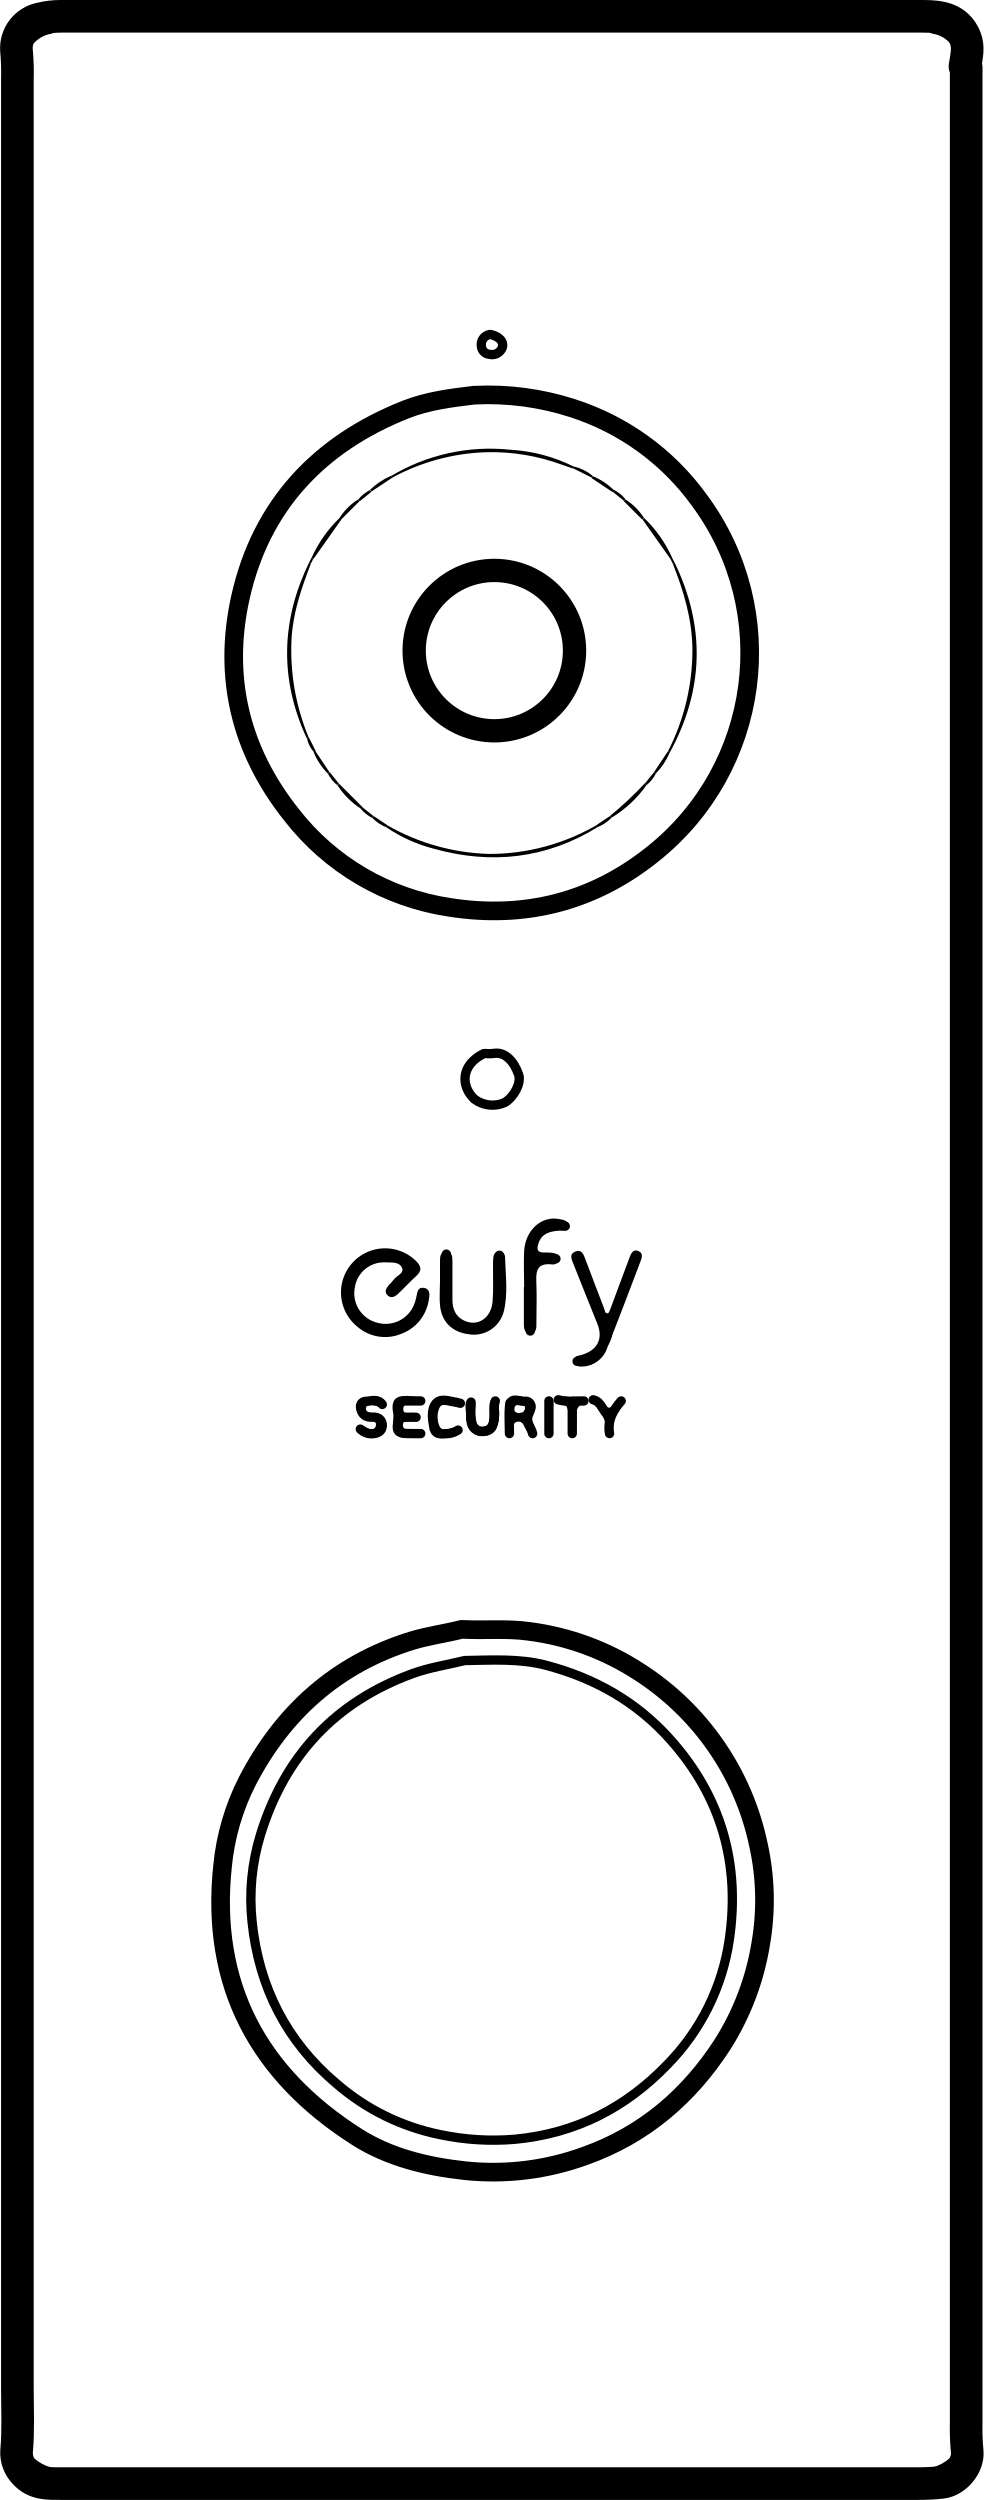
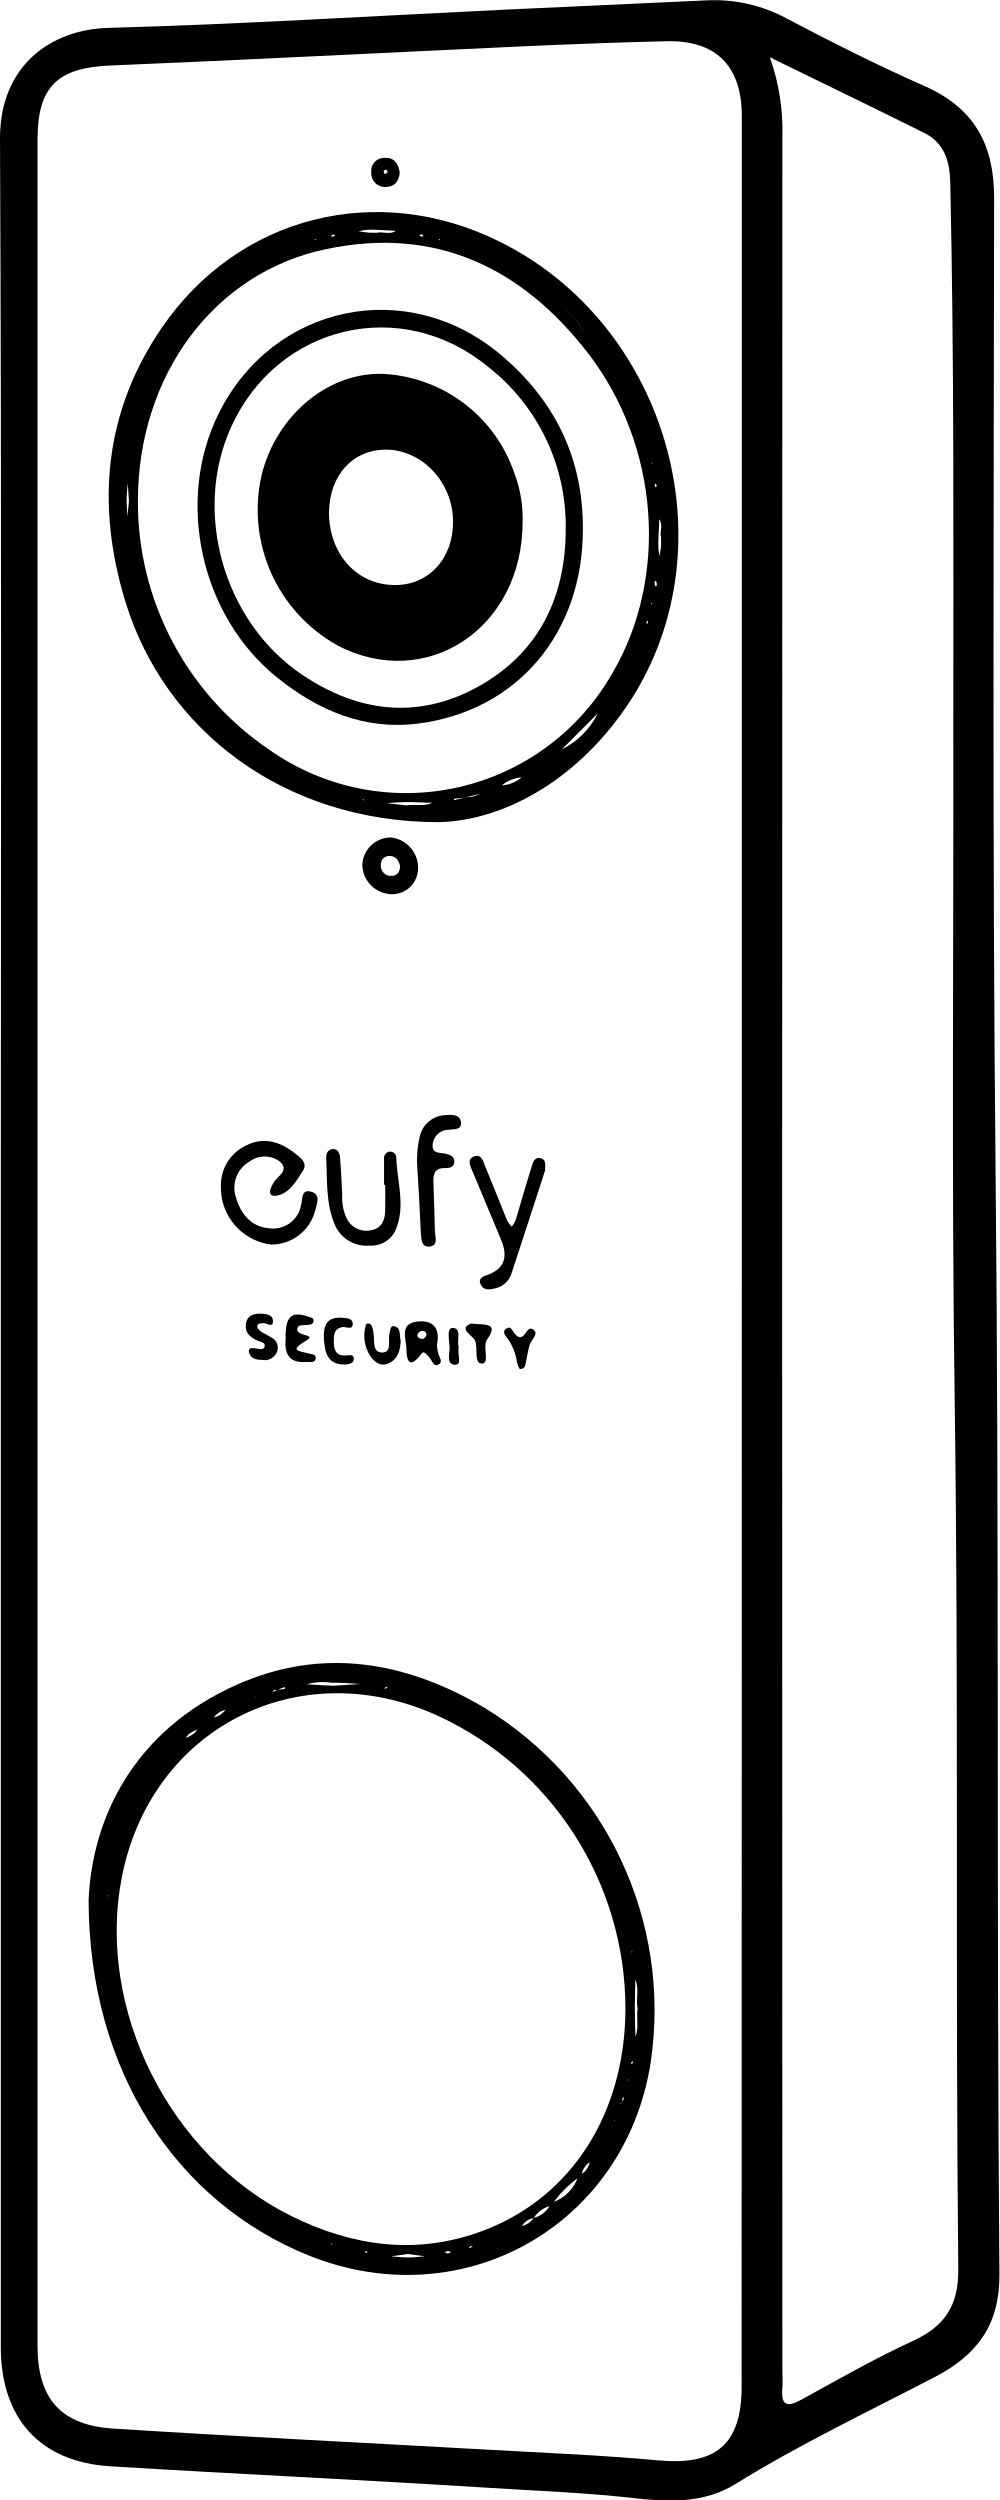
- <svg xmlns="http://www.w3.org/2000/svg" height="536.26" viewBox="0 0 210.98 536.26" width="210.98">
-   <g transform="translate(-2.62 -.87)">
-     <path d="m208.79 7a7.79 7.79 0 0 1 1.86 5.3v3.49 509.21c0 5.92-2.66 8.77-8.53 9.12-.92.06-1.84 0-2.75 0h-182.48c-1 0-2 0-3 0-5.6-.42-8.23-3.23-8.3-8.85 0-1.25 0-2.5 0-3.75v-508.25c0-2.3.23-4.5 1.86-6.3l.37.32a8 8 0 0 0 -1.11 3c0 .31 0 .82.14.9.36.18.52-.25.68-.51a9.43 9.43 0 0 1 2.78-2.74c.87-.63 3.13-.46 2.35-2.09s-2.28-.16-3.44.28a4.64 4.64 0 0 0 -.44.23l-.32-.36c1.85-1.78 4.15-1.94 6.54-1.94h186.26c2.37 0 4.67.16 6.52 1.9-.11.13-.22.25-.32.38a3.81 3.81 0 0 0 -.45-.23c-1.16-.44-2.63-1.8-3.48-.24s1.66 1.19 2.07 2.25a5.68 5.68 0 0 0 -4.6 1c-3 2-6.63 2-10.09 2.35-3 .29-2 2.43-2.18 4.09-.16 2 1.2 2 2.63 2a54.12 54.12 0 0 0 16.75-2c-.75 1.2-2.08 1.26-3.26 1.6-4.46 1.29-9.09.87-13.64 1.29-2 .19-2.68.9-2.51 2.77.07.75 0 1.5 0 2.25v491.27a16.51 16.51 0 0 1 0 2c-.27 2.2.68 2.87 2.85 2.89 5.24 0 10.52.12 15.52 2 1.7.64 2.08.21 2-1.38-.05-.67 0-1.33 0-2v-497.96c0-.91 0-1.83 0-2.75a1.89 1.89 0 0 0 -.87-1.92c1.32-1.8.71-3.46-.44-5-.63-.86-1.38-1.63-2.08-2.45 1 0 1.56.76 2.24 1.34s.9 2 1.48 1.6.07-1.64-.29-2.47c-.2-.44-.43-.88-.65-1.32zm-200.7 8.62c-1.42 1-.85 2.42-.85 3.67q0 249.84 0 499.69v2c0 .86.34 1.25 1.24.89 5.38-2.16 11.07-2.15 16.72-2.28 1.7 0 2.49-.62 2.34-2.35-.05-.67 0-1.34 0-2v-492.19c0-.67-.05-1.34 0-2 .12-1.64-.49-2.46-2.26-2.47a64.43 64.43 0 0 1 -7.22-.39c-3.41-.42-7-.13-9.93-2.55a52.51 52.51 0 0 0 15.77 2c3.66-.06 3.75-.16 3.67-3.78 0-1.65-.8-2.13-2.25-2.31-4.11-.55-8.32-.55-11.79-3.5a1.47 1.47 0 0 0 -.95-.17c-3.42.21-6 4.65-4.49 7.74zm20.12 253.26v246.71c0 4 0 4 3.94 4h152c3.89 0 3.9 0 3.9-4v-492.97c0-4 0-4-3.95-4q-76 0-152 0c-.5 0-1 0-1.5 0-1.66-.12-2.53.53-2.4 2.3.06.91 0 1.83 0 2.75zm80-264.15q-45.6 0-91.19 0c-1 0-2.68-.68-3 .86s.76 2.66 2.19 3.26a23.66 23.66 0 0 0 2.79.98 37 37 0 0 0 9.67.81h158.9c1.75 0 3.5 0 5.25-.12a23.11 23.11 0 0 0 6.57-1.37c1.61-.57 3.07-1.65 2.81-3.37-.28-1.88-2.19-1-3.35-1q-45.3-.08-90.65-.05zm-.06 521.81h76 2.5a1.36 1.36 0 0 0 1.35-1.24c1-3.66-.07-5.08-3.79-5.08h-152.21c-.75 0-1.5 0-2.25 0a1.43 1.43 0 0 0 -1.4.84c-1.34 2.88.2 5.43 3.32 5.43zm0 6.55q45.6 0 91.21 0c1 0 2.47.61 2.79-.79s-.69-2.35-1.89-2.95a10.93 10.93 0 0 0 -2.32-.9 38.19 38.19 0 0 0 -8.89-1.18q-81 0-161.92 0a28.79 28.79 0 0 0 -10.54 1.73c-1.49.59-2.86 1.67-2.47 3.31.33 1.42 2 .73 3.07.73q45.48.08 90.96.05zm-.31-515.48h52 25.24c.95 0 2.23.39 2.69-.74a6 6 0 0 0 0-4.39c-.5-1.26-1.89-.79-2.91-.79q-18.61 0-37.23 0-58 0-115.93 0c-2.16 0-3.63.09-3.56 3 .05 2.51 1 3 3.26 3q38.21-.14 76.44-.08zm-80.32 506.24c0-3.61-.27-3.85-3.54-3.52-1.9.19-3.8.32-5.71.36a27.93 27.93 0 0 0 -8.08 1.3c-3.19 1-3.67 2.67-1.78 5.46 1.42 2.08 4.16 3.46 5.43 2.42 3.18-2.62 7-2.87 10.8-3.2 2.22-.19 3.36-.77 2.88-2.82zm161.19-.26c-.45 2.08.5 2.91 3 3.1 3.67.27 7.51.5 10.54 3.16.66.59 1.41.33 2.13.14 2.29-.6 4.72-3.43 4.43-5.46-.32-2.29-2.46-2.4-4.15-2.92-4.19-1.28-8.58-.71-12.86-1.29-2.74-.38-3.07.02-3.09 3.27zm15.86 9.34c2 .08 5-3 5-5.16a4.58 4.58 0 0 0 -.12-.71c-.19.09-.48.12-.57.27a8.28 8.28 0 0 1 -4.79 3.69 1 1 0 0 0 -.65 1.18 1 1 0 0 0 1.13.73zm-197.88-5.26a6.49 6.49 0 0 0 4.39 5.16c.67.15 1.39.26 1.7-.54s-.31-1.22-1-1.44a7.62 7.62 0 0 1 -4.24-3.23 3.39 3.39 0 0 0 -.69-.61z" fill="none" />
-     <path d="m208.28 6.46.51.51-.37.32-.47-.5z" />
-     <path d="m7.45 7 .55-.54c.11.11.22.22.32.34l-.45.5z" />
-     <path d="m207.78 6 .5.5-.32.33-.5-.45c.1-.17.21-.29.32-.38z" />
-     <path d="m8 6.46.46-.46.32.37-.5.46c-.1-.15-.21-.26-.28-.37z" />
-     <path d="m108.19 197.25a56.32 56.32 0 1 1 56.27-56.33 56.14 56.14 0 0 1 -56.27 56.33zm-.2-2.19a54.18 54.18 0 1 0 -54.12-53.95 53.79 53.79 0 0 0 54.13 53.95z" />
-     <path d="m108.08 349.51c31.85-.59 59.28 26.08 59.17 59a59.13 59.13 0 1 1 -118.25-.2c-.06-32.78 27.31-59.31 59.08-58.8zm.07 1.66a57.13 57.13 0 0 0 -57.45 56.95c-.05 32 25.5 57.88 57.15 57.91a57.43 57.43 0 1 0 .3-114.86z" />
-     <path d="m85.21 271.65a6.3 6.3 0 0 0 -6.47 5.35 6.51 6.51 0 0 0 4.88 7.62 6.59 6.59 0 0 0 7.69-3.59 9 9 0 0 0 .61-1.9c.22-1 .24-2.25 1.66-2s1.21 1.64 1 2.66a9.18 9.18 0 0 1 -5.9 7.2 9.08 9.08 0 0 1 -9.4-1.53 9.46 9.46 0 1 1 12.53-14.15c1.22 1.18 1.37 2.13.06 3.31s-2.59 2.59-3.93 3.84c-.64.59-1.45 1-2.21.24s-.23-1.54.32-2.2a13 13 0 0 0 1-1.1c.61-.91 2.39-1.4 1.77-2.66s-2.28-1.02-3.61-1.09z" />
-     <path d="m127 294a1.22 1.22 0 0 1 -1.13-1c-.22-1.14.74-1.27 1.55-1.51 3.35-1 4.61-3.45 3.35-6.62-1.69-4.25-3.42-8.48-5.09-12.73-.37-1-1.11-2.21.34-2.8s1.82.76 2.2 1.74c1.34 3.49 2.63 7 4 10.49.15.42.16 1.11.77 1 .23 0 .44-.64.59-1 1.34-3.58 2.64-7.17 4-10.74.35-.91.72-2.14 2-1.6 1.12.47.69 1.54.36 2.4-2.31 6.06-4.58 12.13-7 18.15a5.85 5.85 0 0 1 -5.94 4.22z" />
-     <path d="m97 276c0-1.49 0-3 0-4.49 0-1 0-2.21 1.43-2.16 1.2.05 1.23 1.18 1.24 2.1v8.23c0 1.95.65 3.61 2.55 4.49 2.88 1.32 5.75-.54 6.06-4.11.21-2.48.07-5 .09-7.48 0-.66 0-1.33.07-2s.44-1.3 1.24-1.3a1.27 1.27 0 0 1 1.28 1.29c.1 3.89.67 7.84-.29 11.66a6.61 6.61 0 0 1 -7.47 4.85c-3.65-.45-5.93-2.73-6.21-6.35-.13-1.57 0-3.16 0-4.74z" />
-     <path d="m115.05 276.94c0-2.58-.13-5.17 0-7.74.27-4.48 3.71-7.56 7.48-6.84.87.16 2 .25 1.91 1.5s-1.18.91-2 1c-1.9.16-3.62.59-4.32 2.72-.4 1.2-.3 2 1.2 1.95.5 0 1 0 1.5.05.78.07 1.57.25 1.64 1.19a1.24 1.24 0 0 1 -1.48 1.32c-3.48-.38-3.4 1.81-3.3 4.23.11 2.74 0 5.49 0 8.24 0 1 .12 2.28-1.26 2.31-1.55 0-1.42-1.35-1.43-2.41 0-2.5 0-5 0-7.49z" />
-     <path d="m111 304.7a6.68 6.68 0 0 1 0-1c.16-1.06-.52-2.58 1-3a5.09 5.09 0 0 1 4.54.52c1.22.92 1 2.12.42 3.35-.5 1 .18 1.91.5 2.83.18.52.63 1.15-.13 1.51s-1.1-.16-1.42-.68c-.22-.35-.4-.73-.6-1.09-.37-.65-.7-1.42-1.61-1.32-1.06.1-.89 1-1 1.72s-.13 1.28-.92 1.22-.76-.76-.78-1.34c0-.91 0-1.82 0-2.73zm3.08-.75c.6-.07 1.22-.23 1.19-1s-.73-.77-1.3-.75-1 .19-1 .8c-.11.83.47.94 1.1 1z" />
-     <path d="m87 304.76c0-4.15 1-4.95 5.07-4.21.49.08 1.09.09 1.14.71s-.52.72-1 .85c-1.06.29-2.9-.56-3.07.79-.22 1.76 1.77.76 2.69 1.23.32.16.6.34.54.7a.79.79 0 0 1 -.46.53 6 6 0 0 1 -1.21.25c-.69.13-1.72-.11-1.66 1s1.06.82 1.77.89c.42 0 .84 0 1.25.05s1.11 0 1.15.69c0 .81-.68.79-1.24.88-4.03.69-4.97-.12-4.97-4.36z" />
-     <path d="m82.7 300.51a8.82 8.82 0 0 1 1.55.29c.67.22 1.27.73 1 1.49-.31.94-1 .49-1.65.26a5.08 5.08 0 0 0 -1.44-.31c-.51 0-1 .15-1.07.78s.38.74.78.86c.64.19 1.31.25 1.94.46a2.22 2.22 0 0 1 1.7 2.45 2.3 2.3 0 0 1 -2 2.21 5.13 5.13 0 0 1 -2.72-.1c-.8-.27-1.77-.66-1.35-1.7s1.19-.48 1.87-.07 1.59.6 1.9-.3c.4-1.15-.75-1.06-1.4-1.21-1.78-.4-2.93-1.34-2.62-3.28.28-1.71 1.72-1.8 3.51-1.83z" />
-     <path d="m109.72 303.59a11.86 11.86 0 0 1 -.11 1.86c-.37 1.86-1.31 3.38-3.36 3.44s-3.06-1.39-3.55-3.24a1.41 1.41 0 0 1 -.09-.49c.15-1.48-.79-4 .8-4.17 1.92-.2.91 2.28 1.18 3.58.21 1.06.12 2.38 1.64 2.31 1.31-.07 1.32-1.27 1.4-2.27 0-.33 0-.67 0-1 .15-1-.33-2.7 1-2.7 1.74 0 .72 1.83 1.09 2.68z" />
-     <path d="m98.45 300.5a5.57 5.57 0 0 1 1 .09c.7.18 1.69.34 1.53 1.26s-1 .64-1.67.49c-.89-.2-2-.47-2.44.54a4.78 4.78 0 0 0 0 3.87c.46 1.08 1.51.75 2.4.53.57-.14 1.25-.37 1.48.36.27.88-.56 1.09-1.15 1.31-2.71 1.05-4.95-.51-5-3.47-.19-3.92.62-5 3.85-4.98z" />
-     <path d="m108.12 238.22a5.84 5.84 0 1 1 6.06-5.9 5.84 5.84 0 0 1 -6.06 5.9zm0-.67a5.17 5.17 0 1 0 -5.33-5.13 5.4 5.4 0 0 0 5.3 5.13z" />
-     <path d="m133.4 308.78a.83.83 0 0 1 -.86-1c.2-2.18-.89-3.82-2.13-5.42-.34-.46-.8-1.08-.17-1.53s1.31.08 1.63.66c1 1.89 1.91 1.66 2.86-.06.34-.6 1-1.14 1.65-.68.81.56.07 1.22-.28 1.68-1.18 1.55-2.16 3.14-1.94 5.22a.93.93 0 0 1 -.76 1.13z" />
-     <path d="m125.4 300.47a16.52 16.52 0 0 1 2.33.19c.76.17 1 1 .29 1.18-2.34.72-1.61 2.56-1.73 4.1-.05.67 0 1.33-.09 2a.79.79 0 0 1 -.77.82.78.78 0 0 1 -.8-.79c-.06-1.07-.06-2.15-.1-3.23a3.64 3.64 0 0 0 -.38-2.17c-.43-.6-2-.42-1.43-1.56.52-1.01 1.85-.27 2.68-.54z" />
-     <path d="m121.18 304.79v2.72c0 .59-.12 1.24-.89 1.23s-.77-.57-.77-1.08q0-2.84 0-5.67c0-.49.11-1.08.73-1.11.79-.05.88.63.91 1.2v2.71z" />
-     <path d="m109.77 73c1.18 1.2 1.3 2.5 0 3.63a2.42 2.42 0 0 1 -3.37 0c-1.27-1.12-1.15-2.43 0-3.63l.31.35c-.51 1-.81 2 .31 2.83a1.65 1.65 0 0 0 2.06 0c1.12-.81.82-1.82.31-2.84z" />
-     <path d="m106.47 73a2.19 2.19 0 0 1 3.3 0l-.31.34h-2.68z" />
-     <path d="m130.77 178.32c-11 6.76-22.79 8.06-35.16 4.59a32.6 32.6 0 0 1 -10.14-4.59l.3-.38a46.35 46.35 0 0 0 21.85 6.1 45.84 45.84 0 0 0 22.85-6.11z" />
-     <path d="m147.3 121.49q10 20.65-1 40.79l-.37-.3a47.72 47.72 0 0 0 5.22-21.87c-.08-6.48-1.88-12.45-4.22-18.35z" />
-     <path d="m86.47 103a41.39 41.39 0 0 1 25.63-5.66 34.76 34.76 0 0 1 13.66 3.65c-.09.13-.18.25-.26.38l-2.35-.82a43.78 43.78 0 0 0 -16.15-2.68 45.34 45.34 0 0 0 -20.26 5.46c-.07-.13-.17-.26-.27-.33z" />
-     <path d="m68.43 159.27c-5.87-12.68-5.55-25.27.51-37.78l.37.27c-2 5.2-3.82 10.42-4.15 16.08a48.68 48.68 0 0 0 3.65 21.16z" />
-     <path d="m69.46 120.51a27.65 27.65 0 0 1 6-8.54l.39.32-6 8.49z" />
-     <path d="m140.81 112a27.37 27.37 0 0 1 6 8.54l-.35.26q-3-4.24-6-8.48z" />
-     <path d="m141.3 169.28a25 25 0 0 1 -7.53 7c-.11-.12-.21-.25-.31-.37a79.19 79.19 0 0 0 7.46-7z" />
-     <path d="m80 174.31a16.87 16.87 0 0 1 -5-5l.38-.31 5 5z" />
-     <path d="m136.77 108a12.82 12.82 0 0 1 4 4l-.39.32-4-4c.19-.12.29-.24.39-.32z" />
-     <path d="m75.43 112a12.92 12.92 0 0 1 4-4l.3.38-4 4z" />
-     <path d="m146.3 162.28a15.16 15.16 0 0 1 -3 4.51l-.38-.31 3-4.5z" />
-     <path d="m72.92 166.79a14.38 14.38 0 0 1 -3-4.53c.12-.09.24-.18.35-.28l3 4.5z" />
-     <path d="m129.75 103a14.1 14.1 0 0 1 4.53 3l-.31.39-4.5-3z" />
-     <path d="m82 105.93a15.13 15.13 0 0 1 4.51-3l.29.37-4.49 3z" />
-     <path d="m125.76 100.94a10.22 10.22 0 0 1 4 2l-.28.35-4-2z" />
-     <path d="m85.47 178.32a8.86 8.86 0 0 1 -3-2l.32-.39 3 2z" />
-     <path d="m133.77 176.3a8.46 8.46 0 0 1 -3 2l-.3-.39 3-2c.09.14.19.27.3.39z" />
-     <path d="m82.46 176.32a7.94 7.94 0 0 1 -2.49-2l.3-.37 2.51 2z" />
-     <path d="m143.31 166.79a7.83 7.83 0 0 1 -2 2.49l-.38-.31 2-2.49z" />
-     <path d="m70 162.26a6.43 6.43 0 0 1 -1.53-3l.38-.26c.5 1 1 2 1.51 3z" />
-     <path d="m134.28 105.93a7.86 7.86 0 0 1 2.49 2c-.1.13-.2.25-.31.37l-2.49-2z" />
-     <path d="m79.47 108a7.7 7.7 0 0 1 2.49-2l.31.39-2.49 2z" />
-     <path d="m74.94 169.28a7.83 7.83 0 0 1 -2-2.49l.39-.31 2 2.49z" />
-     <path d="m146.78 120.51.52 1-.37.26c-.17-.32-.33-.65-.5-1z" />
-     <path d="m68.94 121.49.52-1 .35.27-.5 1z" />
-     <path d="m209.87 15.38v505.25a50.45 50.45 0 0 0 .21 6c.36 3-2.47 6.41-5.46 6.72a46.38 46.38 0 0 1 -5 .26q-91.87 0-183.75 0c-2.88 0-5.81.19-8.06-2.43a6.1 6.1 0 0 1 -1.63-4.54c.4-4.51.17-9 .17-13.51q0-247.75 0-495.5a50.2 50.2 0 0 0 -.2-6 6.45 6.45 0 0 1 5.21-6.75 17.9 17.9 0 0 1 4.25-.51h185c3.72 0 7.26.46 9 4.49.9 2.09.31 4.17 0 6.25" fill="none" stroke="#000" stroke-linecap="round" stroke-linejoin="round" stroke-width="7" />
-     <path d="m98.37 269.88v10a5.75 5.75 0 0 0 5.49 6 5.84 5.84 0 0 0 6-5.75c.1-3.33 0-6.67-.1-10" fill="none" stroke="#000" stroke-linecap="round" stroke-linejoin="round" stroke-width="2" />
-     <path d="m90.87 272.38a8.08 8.08 0 0 0 -13.25 8.5c1.22 3.35 5 5.94 8.25 5.48 4.57-.65 7.16-3.57 7.5-8" fill="none" stroke="#000" stroke-linecap="round" stroke-linejoin="round" stroke-width="2" />
-     <path d="m101.37 301.88a8.56 8.56 0 0 0 -1-.24c-1.54-.19-3.39-1.07-4.42.54-.91 1.41-.52 3.34-.25 4.94.32 1.84 2.14 1.25 3.42 1.22a5.29 5.29 0 0 0 1.75-.71" fill="none" stroke="#000" stroke-linecap="round" stroke-linejoin="round" stroke-width="2" />
-     <path d="m123.87 263.88c-5-1-7.28 1.5-7.35 6.75s0 10.5-.15 15.75" fill="none" stroke="#000" stroke-linecap="round" stroke-linejoin="round" stroke-width="2" />
-     <path d="m126.62 270.63c2 4.85 3.39 9.91 6 14.52 1.06 1.9-.38 3.61-1.24 5.22s-2.3 2.84-4.47 2.28c-.14 0-.33.15-.5.23" fill="none" stroke="#000" stroke-linecap="round" stroke-linejoin="round" stroke-width="2" />
-     <path d="m138.87 270.63c-1.79 4.88-3.15 9.94-5.75 14.5" fill="none" stroke="#000" stroke-linecap="round" stroke-linejoin="round" stroke-width="2" />
-     <path d="m84.62 302.13c-.94-1.33-2.33-.71-3.5-.67-.5 0-1.48.34-1.09 1.7.45 1.56 1.42 1.73 2.59 1.69s2 .56 2 1.78-.93 1.74-2.21 1.79a3.4 3.4 0 0 1 -2.5-1" fill="none" stroke="#000" stroke-linecap="round" stroke-linejoin="round" stroke-width="2" />
-     <path d="m116.87 308.38c-.36-1.65-2.18-3-.56-5.05a1.18 1.18 0 0 0 -1.18-1.88c-1.11.11-3-1.15-3.23 1.18-.16 1.91 0 3.83 0 5.75" fill="none" stroke="#000" stroke-linecap="round" stroke-linejoin="round" stroke-width="2" />
-     <path d="m209.62 525.38a10.4 10.4 0 0 1 -6.75 5.75" fill="none" stroke="#000" stroke-linecap="round" stroke-linejoin="round" stroke-width="2" />
-     <path d="m6.62 525.38a10.4 10.4 0 0 0 6.75 5.75" fill="none" stroke="#000" stroke-linecap="round" stroke-linejoin="round" stroke-width="2" />
-     <path d="m13.37 7.13c-3.26.59-5 3-6.75 5.5" fill="none" stroke="#000" stroke-linecap="round" stroke-linejoin="round" stroke-width="2" />
-     <path d="m88.12 304.88c-.61 3.23-.4 3.5 2.75 3.5h2" fill="none" stroke="#000" stroke-linecap="round" stroke-linejoin="round" stroke-width="2" />
-     <path d="m108.87 301.38c-.53 1.31-.08 2.67-.26 4s-.49 2.43-2.24 2.54a2.35 2.35 0 0 1 -2.71-2.3 26.53 26.53 0 0 1 0-4" fill="none" stroke="#000" stroke-linecap="round" stroke-linejoin="round" stroke-width="2" />
-     <path d="m209.62 12.63c-1.71-2.49-3.43-5-6.75-5.5" fill="none" stroke="#000" stroke-linecap="round" stroke-linejoin="round" stroke-width="2" />
-     <path d="m92.87 301.38h-3c-1.05 0-2.13-.27-2.05 1.5.08 1.47.57 2.13 2.05 2 .66-.05 1.33 0 2 0" fill="none" stroke="#000" stroke-linecap="round" stroke-linejoin="round" stroke-width="2" />
-     <path d="m120.37 301.38v7" fill="none" stroke="#000" stroke-linecap="round" stroke-linejoin="round" stroke-width="2" />
-     <path d="m125.37 301.88v6.5" fill="none" stroke="#000" stroke-linecap="round" stroke-linejoin="round" stroke-width="2" />
-     <path d="m129.87 301.13c1.9.44 2 2.71 3.5 3.5" fill="none" stroke="#000" stroke-linecap="round" stroke-linejoin="round" stroke-width="2" />
-     <path d="m117.12 270.88h4.75" fill="none" stroke="#000" stroke-linecap="round" stroke-linejoin="round" stroke-width="2" />
-     <path d="m135.87 301.38c-1.76 2-3 4.18-2.5 7" fill="none" stroke="#000" stroke-linecap="round" stroke-linejoin="round" stroke-width="2" />
-     <path d="m122.37 301.13c1.81.53 3.66.22 5.5.25" fill="none" stroke="#000" stroke-linecap="round" stroke-linejoin="round" stroke-width="2" />
-     <path d="m106.37 226.88c-5 2.5-4.9 7-2 9.75a6.45 6.45 0 0 0 6.5.75c2-1.17 3.61-4.17 3-6-1.06-3-3-5-5.47-4.53a8.51 8.51 0 0 1 -1.75 0" fill="none" stroke="#000" stroke-linecap="round" stroke-linejoin="round" stroke-width="2" />
-     <path d="m104.37 85.63c-5 .6-10.08 1.24-14.72 3.08-18.56 7.36-31 20.52-35.43 40.19-3.86 17.14-.08 32.89 10.91 46.72a52.82 52.82 0 0 0 34 19.89c16 2.5 30.69-1.18 43.46-11.4a55.12 55.12 0 0 0 10-76 53.81 53.81 0 0 0 -27.23-19.71 58.74 58.74 0 0 0 -20.74-2.77" fill="none" stroke="#000" stroke-linecap="round" stroke-linejoin="round" stroke-width="4" />
-     <path d="m107.62 72.63a2.18 2.18 0 0 0 -1.74 2.5 1.86 1.86 0 0 0 1.74 1.74 2.31 2.31 0 0 0 2.51-1c.87-1.32-.11-2.76-2.26-3.25" fill="none" stroke="#000" stroke-linecap="round" stroke-linejoin="round" stroke-width="2" />
-     <path d="m101.62 350.38c-3.57.91-7.22 1.37-10.76 2.46-16.07 5-27.55 15.36-35.18 30.07a50.91 50.91 0 0 0 -5.32 18.22c-2.7 25.49 7.67 44.66 28.84 58.13 6.87 4.36 14.88 6.33 23.16 7.23a57.51 57.51 0 0 0 25.74-3.17c12.59-4.47 22.29-12.74 29.52-23.94a57.53 57.53 0 0 0 8.17-21.51 54.78 54.78 0 0 0 -.47-21.23 58.32 58.32 0 0 0 -25.72-37.23 56.45 56.45 0 0 0 -23.47-8.6c-4.77-.68-9.51-.18-14.26-.43" fill="none" stroke="#000" stroke-linecap="round" stroke-linejoin="round" stroke-width="4" />
-     <path d="m102.22 357.08c-3.71.92-7.48 1.46-11.12 2.79-16.65 6.1-27.4 17.68-32.6 34.55a46.72 46.72 0 0 0 -1.81 18.66c1.44 13.92 7.31 25.64 18.12 34.75a48.62 48.62 0 0 0 22.19 10.92 55.27 55.27 0 0 0 16.09 1c13-1.24 23.66-6.7 32.6-15.94a48.1 48.1 0 0 0 13.38-26.95c2.33-16.06-1.64-30.46-12.62-42.8-7.29-8.21-16.35-13.26-26.77-16-5.61-1.46-11.46-1.09-17.23-1" fill="none" stroke="#000" stroke-linecap="round" stroke-linejoin="round" stroke-width="2" />
+ <svg xmlns="http://www.w3.org/2000/svg" height="110.19mm" viewBox="0 0 124.88 312.36" width="44.05mm">
+   <g transform="translate(-6.31 -2.37)">
+     <path d="m6.41 157.35c0-45.9.12-91.8-.1-137.71 0-9.07 6.33-13.6 13.55-13.8 16.55-.45 33.14-1.49 49.63-2.28 8.4-.4 16.8-.76 25.2-1.16a19 19 0 0 1 9.85 2.23c5.69 3 11.41 5.88 17.27 8.47 6.22 2.74 8.73 7.29 8.72 14-.05 40.49-.22 81 .18 121.47.46 46 .11 92 .48 138 .05 6.28-2.79 10.06-8.08 12.81-8.34 4.34-16.85 8.38-24.86 13.34-3.94 2.45-8.34 2.29-12.63 1.8-6.13-.7-12.28-.92-18.42-1.31-15.7-1-31.42-1.71-47.12-2.68-8.78-.54-13.67-6-13.67-14.89zm96.09-147.84a27.12 27.12 0 0 1 1.57 10q-.06 139.5 0 279c0 .75.06 1.51 0 2.25-.2 2.18.57 2.44 2.39 1.44 4.6-2.53 9.17-5.15 13.93-7.34 4-1.83 5.7-4.45 5.66-8.93-.37-36.24.06-72.48-.45-108.73-.4-28.07-.12-56.16-.17-84.24 0-22.58.12-45.16-.38-67.73-.06-2.75-.73-5-3.24-6.26-6.43-3.2-12.88-6.31-19.31-9.46zm-3.5 149.8q0-71.24 0-142.48c0-6.23-3.23-9.46-9.39-9.32-6 .14-12 .37-18 .64-17.16.79-34.37 1.68-51.61 2.4-6.51.28-9 2.66-9 9.22q0 137.85 0 275.7c0 6.61 2.9 9.94 9.51 10.35 15.62 1 31.24 1.76 46.87 2.64 7.06.4 14.14.68 21.18 1.33 7.25.67 10.42-2 10.42-9.26q.02-70.6.02-141.22z" />
+     <path d="m17.38 239.83c.4-10 5.43-21.18 18.61-27 10.54-4.66 20.89-2.91 30.62 2.78a44.25 44.25 0 0 1 21 44.5c-3.21 20.4-23.53 31.83-42.77 24.06-16.39-6.63-27.4-22.91-27.46-44.34zm16.62 35.17-.49-.5-.51-.5-.5-.5-.5-.5-.5-.5-.5-.5-.5-.5.5.5.5.5.5.5.5.5.5.5.5.5zm42-48.5-.5-.5-.5-.5-.5-.5.5.5.5.5c.17.16.34.33.5.5zm-50-3 .5-.5.49-1 .51-.51.5-.5.5-.5.5-.5.5-.5a2.71 2.71 0 0 0 1.49-1l.51-.51.5-.5 1-.5a2.49 2.49 0 0 0 1.49-1l1-.5 1-.5 1.48-.5a1.17 1.17 0 0 0 .2-.05s.07-.07.11-.11l-.29.18-1.48.5-1 .5-1 .5a2.51 2.51 0 0 0 -1.51 1l-1 .49-.5.5-.51.51a2.63 2.63 0 0 0 -1.49 1l-.5.5-.5.5-.5.5-.5.5-.5.5-.49 1-.5.5-.51.51-.5.99-.51.51-.49 1 .49-1 .51-.51.49-1zm46-1-.51-.5-.5-.5-.5-.5.5.5.5.5zm-13-8-.2-.09.21.07.2.09zm6.5 3-1-.49zm15.5 16.5.5 1 .5 1 .11.17-.11-.17-.5-1zm2 33.52-.5 1-.5 1-.5 1-.5.5c-.17.33-.33.67-.5 1l-.5.5a2.43 2.43 0 0 0 -1 1.5l-.5.5a14.22 14.22 0 0 0 -3 3l-.5.5a3.33 3.33 0 0 0 -2 1.5 2.12 2.12 0 0 0 -1.49 1l-1 .5-1 .5-1 .5-1.48.5-1.5.5c-.19.12-.58-.18-.6.28l.58-.3 1.5-.5 1.49-.5 1-.5 1-.5 1-.5a2.38 2.38 0 0 0 1.49-1 3.23 3.23 0 0 0 2-1.5l.5-.5a5.11 5.11 0 0 0 3-3l.5-.5a2.15 2.15 0 0 0 1-1.5l.5-.5c.17-.33.33-.67.5-1l.5-.5c.17-.33.34-.66.5-1s.33-.67.5-1 .33-.67.5-1a.93.93 0 0 0 .13-.15.58.58 0 0 0 0-.14zm-21.51-52-.2-.09.21.07.18.09zm22.51 49.48c0-.21.49-.32.14-.61l-.14.61a.92.92 0 0 0 -.14.14.37.37 0 0 0 0 .15zm-43-51.5.94-.11-.08-.24-.85.36c-.18.12-.54-.16-.59.26zm43.46 39.81a40.33 40.33 0 0 0 -23.46-36.57c-17.37-7.9-35.82 1.53-39.47 20.19-3.21 16.44 5.92 34.78 21.22 42.35 7.7 3.8 15.71 4.9 23.93 1.81 11.06-4.16 17.77-14.72 17.78-27.78zm1.5-.08c-.2-1.17.24-2.38-.26-3.53 0 1.15-.07 2.3-.07 3.45s.05 2.46.08 3.7c.48-1.18.07-2.42.29-3.62zm-38.06-40.23 3.47-.22c-1.21-.06-2.43-.18-3.64-.16a7.37 7.37 0 0 0 -3.1.2zm9.36 71-2.08.3c.74.05 1.48.14 2.21.14s1.31-.1 2-.15zm5.43-.2a1.15 1.15 0 0 0 -.39-.16 1.36 1.36 0 0 0 -.42.13c.13.06.25.17.38.17a1.19 1.19 0 0 0 .43-.17zm-10.62-.13h-.23a1.5 1.5 0 0 0 .24.2s.12-.08.18-.12zm33.31-23.55v-.23a1.11 1.11 0 0 0 -.22.21s.06.13.1.2zm-30.64-46.87c-.06 0-.15-.13-.19-.11a1 1 0 0 0 -.22.2.83.83 0 0 0 .22 0 .76.76 0 0 0 .19-.09zm-35 26.1.08-.14h-.11zm65.54 6.79-.09.16h.14zm-.44 16.19v-.19l-.11.14zm-37.15 20.35v.15l.15-.09z" />
+     <path d="m61.12 105.09c-19.4 0-34.24-11.54-39.14-27.55-3.69-12.08-2.67-23.65 4.52-34.19 9.61-14.08 27-18.38 42.26-10.79 21.4 10.61 29.08 39 15.65 58.35-6.48 9.34-15.56 14.02-23.29 14.18zm-27.12-66.58-.5.5-1 .49-.5.5-.5.5.5-.5.51-.51 1-.49.5-.5.49-.5.5-.5-.49.49zm40 0-.51-.51-1-.49-.49-.51-1-.49-.51-.51-1-.49-1-.5-1-.5-1-.5-.22-.08.23.06 1 .5 1 .5 1 .5 1 .5.51.51.99.5.51.51 1 .49.51.51.5.5.5.5-.5-.5zm2.5 2 .5.5.5.5.5.5.5.5.49 1 .51.51.5.5.5.5-.5-.5-.5-.5-.5-.52-.49-1-.51-.5-.5-.5-.5-.5zm-46 48.49.5.5zm51 2-.5.5-4.49 4.5-.5.5-.51.5-1 .5-.5.5-1 .5-1 .5-.51.5a4.29 4.29 0 0 0 -2.48 1l-1 .5-1.5.5-2 .49-1.47.18v.18l1.4-.37a3.77 3.77 0 0 0 2-.5l1.56-.48 1-.5a4.34 4.34 0 0 0 2.49-1l.51-.5 1-.5 1-.5.5-.5 1-.5.5-.5.5-.5a9.84 9.84 0 0 0 4.5-4.5l.5-.51.51-.5c.16-.33.32-.66.49-1l.5-.49c.16-.33.32-.66.49-1l.51-.51.49-1 .5-1 .5-1 .08-.22-.06.23c-.17.33-.34.67-.5 1s-.34.67-.5 1-.34.67-.5 1l-.5.51-.51.99-.51.51-.49 1zm-45-54.52.5-.48 1-.5 1-.5-1 .5-1 .5-.5.5zm-3.5 55.52.5.5.5.5.5.5-.5-.5-.5-.5zm-2.5-50-.5.5-.5.5-.5.5-.49 1-.51.5-.49 1 .49-1 .51-.51.49-1 .5-.5.5-.5.5-.5zm6 53 .51.5.49.5-.5-.49zm45-48.51.5.51.49 1-.49-1-.51-.51zm-39.5-13 .19-.15-.18.17-.2.14zm-.5 65-1-.5c.34.17.67.34 1 .51zm-15.5-49.99-.08.18zm59.51 5 .11.19-.13-.18-.5-1-.5-1-.5-1-.49-1c.16.33.33.66.5 1s.33.67.5 1 .33.67.5 1zm1 28.5c.17-.5.34-1 .5-1.49 0-.21.5-.32.15-.62l-.13.63c-.17.5-.34 1-.5 1.49l-.08.22zm-62.97-17a37.37 37.37 0 0 0 16.36 31 29.67 29.67 0 0 0 42.93-9.53c7-11.91 5.94-28.33-3.06-40-8.24-10.66-19-15.85-32.62-13-14.15 2.9-23.62 15.87-23.61 31.53zm33.56 38c1.18-.21 2.24.19 3.21-.34-1 0-2-.08-3-.08s-1.8.08-2.7.13zm-3.69-71.56c.72-.18 1.59.29 2.38-.24l-2.48-.13a8.34 8.34 0 0 0 -1 0c-.4 0-.8.12-1.2.19.4.05.8.13 1.2.16s.69.02 1.1.02zm35.5 38c-.24-.55.33-1.43-.23-2.2 0 .82-.07 1.63-.1 2.44a8 8 0 0 0 0 1c0 .39.08.78.12 1.18.07-.39.16-.78.2-1.17s.01-.69.01-1.28zm-66.49-4.44-.14-2.28c-.05.64-.14 1.28-.15 1.92s.07 1.49.1 2.23zm65.75 10.6h.18a1.3 1.3 0 0 0 0-.48c-.07-.24-.2-.22-.24 0a2 2 0 0 0 .06.44zm0-12.41h.17a.34.34 0 0 0 0-.22c-.07-.24-.17-.24-.22 0a.56.56 0 0 0 .05.18zm-29-31.48a.68.68 0 0 0 -.23-.05c-.27 0-.28.14 0 .24a.3.3 0 0 0 .23 0s.03-.17.04-.23zm-11.05.16c0-.06 0-.17 0-.18a.37.37 0 0 0 -.23 0c-.25.09-.25.19 0 .25.11-.05.19-.1.27-.11zm-2.3.43-.17-.09v.15zm15.4.07.1-.13h-.2zm-9.45 70v-.16l-.16.1zm35.91-24.68v.2l.11-.15zm.13-17.36v-.19l-.09.14z" />
+     <path d="m33.91 150.71a5.5 5.5 0 0 1 3.23-5.26c2.2-1.07 4.23-.4 6 1 .69.55 1.68 1.21 1 2.24-.84 1.31-1.75 2.9-3.37 3.08-1.14.12-.67-1-.28-1.63.48-.83 2.06-1.54.77-2.65a3.16 3.16 0 0 0 -3.76 0 3.77 3.77 0 0 0 -1.7 4.51c.62 2.16 2 3.73 4.34 3.86a3.54 3.54 0 0 0 3.79-2.94c.2-.72 0-2 1.25-1.66s.73 1.51.5 2.4a5.64 5.64 0 0 1 -5.5 4.21 7.18 7.18 0 0 1 -6.19-6c-.06-.38-.06-.8-.08-1.16z" />
+     <path d="m74.43 148.58c-1.4 4.29-2.79 8.64-4.24 13a2.73 2.73 0 0 1 -2 1.76c-.67.19-1.41.28-1.78-.41-.48-.92.38-1.1 1-1.34 2.13-.85 2.29-2.43 1.53-4.28-1.16-2.84-2.38-5.66-3.55-8.5-.26-.65-.82-1.57.14-1.95s1.17.68 1.44 1.32c.93 2.22 1.8 4.47 2.71 6.7a4.08 4.08 0 0 0 .57.76 3.8 3.8 0 0 0 .49-.81c.67-2.23 1.3-4.47 2-6.69.16-.53.35-1.25 1.12-1.06s.53.86.57 1.5z" />
+     <path d="m54.3 150.4c0-1.08 0-2.15 0-3.23a.81.81 0 0 1 .67-.91.77.77 0 0 1 .86.72c.08 3 1.15 5.92 0 8.85a3.31 3.31 0 0 1 -3.34 2.17 4.31 4.31 0 0 1 -4.28-2.46c-1.21-2.72-1-5.67-1.14-8.55 0-.5.19-1 .82-1.05s.86.52.9 1c.14 1.57.21 3.15.28 4.72a6.15 6.15 0 0 0 .54 2.9 2.74 2.74 0 0 0 3.12 1.51c1.28-.25 1.68-1.24 1.71-2.41s0-2.16 0-3.24z" />
+     <path d="m58.46 148.36a12.79 12.79 0 0 1 .35-4.18 3.39 3.39 0 0 1 3.1-2.48c.81-.08 1.9-.12 2 .9s-1 .84-1.65.93a2 2 0 0 0 -1.87 1.7c-.22 1.35.89 1.11 1.63 1.3.49.12 1 .28 1.06.87.05.83-.61.92-1.19.91-1.34 0-1.45.83-1.42 1.82.06 2 .14 4 .18 6 0 .75.53 1.9-.76 2-1 0-.91-1-1-1.74-.11-2.81-.27-5.54-.43-8.03z" />
+     <path d="m58.55 110.85a3.23 3.23 0 0 1 -3.35 3.24 3.75 3.75 0 0 1 -3.62-3.66 3.58 3.58 0 0 1 3.54-3.43 3.8 3.8 0 0 1 3.43 3.85zm-2.25-.23c-.13-.75-.54-1.35-1.41-1.31a1.07 1.07 0 0 0 -1 1.15 1.27 1.27 0 0 0 1.41 1.34c.62-.01.97-.46 1-1.18z" />
+     <path d="m60.91 170.43a4.35 4.35 0 0 0 .15 1c.08.46.61 1 .15 1.36-.74.5-.89-.43-1.23-.8s-.71-.87-.95-.54c-1.11 1.49-1.9 1.69-1.93-.46 0-1.28-1-3.27 1.44-3.51 1.88-.16 2.8.78 2.37 2.95zm-1.67-.78c.1-.13.35-.31.36-.49 0-.41-.35-.55-.69-.47-.18.05-.44.3-.44.46-.01.39.3.53.77.5z" />
+     <path d="m42 169.65c-.06-2.81.72-3.49 2.8-2.78.3.11.71.11.69.54s-.39.46-.72.5-1 0-1.17.18c-.91 1.33 2.51.9 1 1.76-2.09 1.25-1.18 1.27.23 1.62.39.1 1 .1.93.59-.07.69-.75.45-1.2.48-2.37.19-2.69-1.33-2.56-2.89z" />
+     <path d="m38.69 166.5c.75 0 1.65.1 1.72.8.1 1.11-.78.34-1.22.39s-.74 0-.72.45c0 .24.32.53.57.69a15.44 15.44 0 0 1 1.49.84 1.42 1.42 0 0 1 .29 1.81 1.62 1.62 0 0 1 -1.69.81c-.66 0-1.42-.11-1.67-.83s.34-.7.85-.61.95.23 1.07-.26-.51-.55-.86-.7c-1-.43-1.7-1.07-1.45-2.27.19-.89.93-1.09 1.62-1.12z" />
+     <path d="m56.38 169.86c-.05 1.22-.33 2.35-1.56 2.87-1 .44-1.75-.2-2.29-1a4.72 4.72 0 0 1 -.53-3.73c.08-.39.54-.34.74 0a3.23 3.23 0 0 1 .24.95c.17.92-.19 2.42 1.08 2.41s.7-1.52.92-2.38c.09-.39.1-1 .56-.92.93.19.64 1.15.84 1.8z" />
+     <path d="m48.79 167c.62.06 1.57 0 1.6.74 0 .94-.89.32-1.37.45-1 .25-1 1-1 1.76 0 1 .2 1.86 1.5 1.78.39 0 .95-.21 1 .37s-.6.75-1.07.76c-2.12.05-2.54-1.34-2.66-3.1-.09-1.59.21-2.76 2-2.76z" />
+     <path d="m56.26 23.92c-.08 1-.6 1.77-1.67 1.8a1.73 1.73 0 0 1 -1.89-1.84 1.63 1.63 0 0 1 1.65-1.8c1.2-.08 1.75.73 1.91 1.84zm-1.5 0-.17-.39c-.12.06-.31.11-.34.2s.09.25.14.38z" />
+     <path d="m71.26 173.43a2.9 2.9 0 0 1 -.34-.81 7.07 7.07 0 0 0 -1-2.74c-.26-.45-1-1-.38-1.48s.81.31 1.12.65.58.55 1 .25.73-1.45 1.44-.66c.43.49-.41 1.15-.6 1.75s-.32 1.43-.47 2.14c-.09.39-.03.84-.77.9z" />
+     <path d="m65.17 167.74c1.75.2 3.53-.18 2 2-.61.89.4 3-.65 3s-.42-1.91-.87-2.92c-.24-.54-2.15-1.46-.48-2.08z" />
+     <path d="m63.64 170.71c-.23.79.48 2.17-.45 2.18-1.18 0-.67-1.43-.7-2.22s-.43-2.41.4-2.38c1.19.06.44 1.61.75 2.42z" />
+     <path d="m79.14 68.55c0 12.87-8.14 22.62-20.57 24.22-6.71.86-12.57-1.64-17.75-5.85-9.45-7.68-12.59-22-7.19-32.89 6.8-13.67 23.58-17.2 35.28-7.32 6.73 5.68 10.3 12.93 10.23 21.84zm-2.14-.12a25.26 25.26 0 0 0 -9.69-20.23c-10.82-8.92-26.26-5.3-32.09 7.45-4.87 10.64-1 24.41 8.89 31.05 7.28 4.89 15 5.59 22.6 1.08 7.16-4.26 10.29-11.09 10.29-19.35z" />
+     <path d="m71.61 67.61c-.01 13.39-12.15 21.17-23.14 15.39a19.4 19.4 0 0 1 -9.47-21.28c1.88-7.65 8.61-13.1 15.59-12.62a18.31 18.31 0 0 1 16 12.41 15.73 15.73 0 0 1 1.02 6.1zm-8.69-.07c0-4.92-3.91-9.05-8.5-9-4.1.05-6.94 3.25-7 7.84 0 5.22 3.5 9.09 8.25 9.08 4.24.01 7.26-3.32 7.25-7.92z" />
  </g>
-   <circle cx="106.04" cy="139.56" fill="none" r="17.2" stroke="#000" stroke-linecap="round" stroke-linejoin="round" stroke-width="5" />
</svg>
